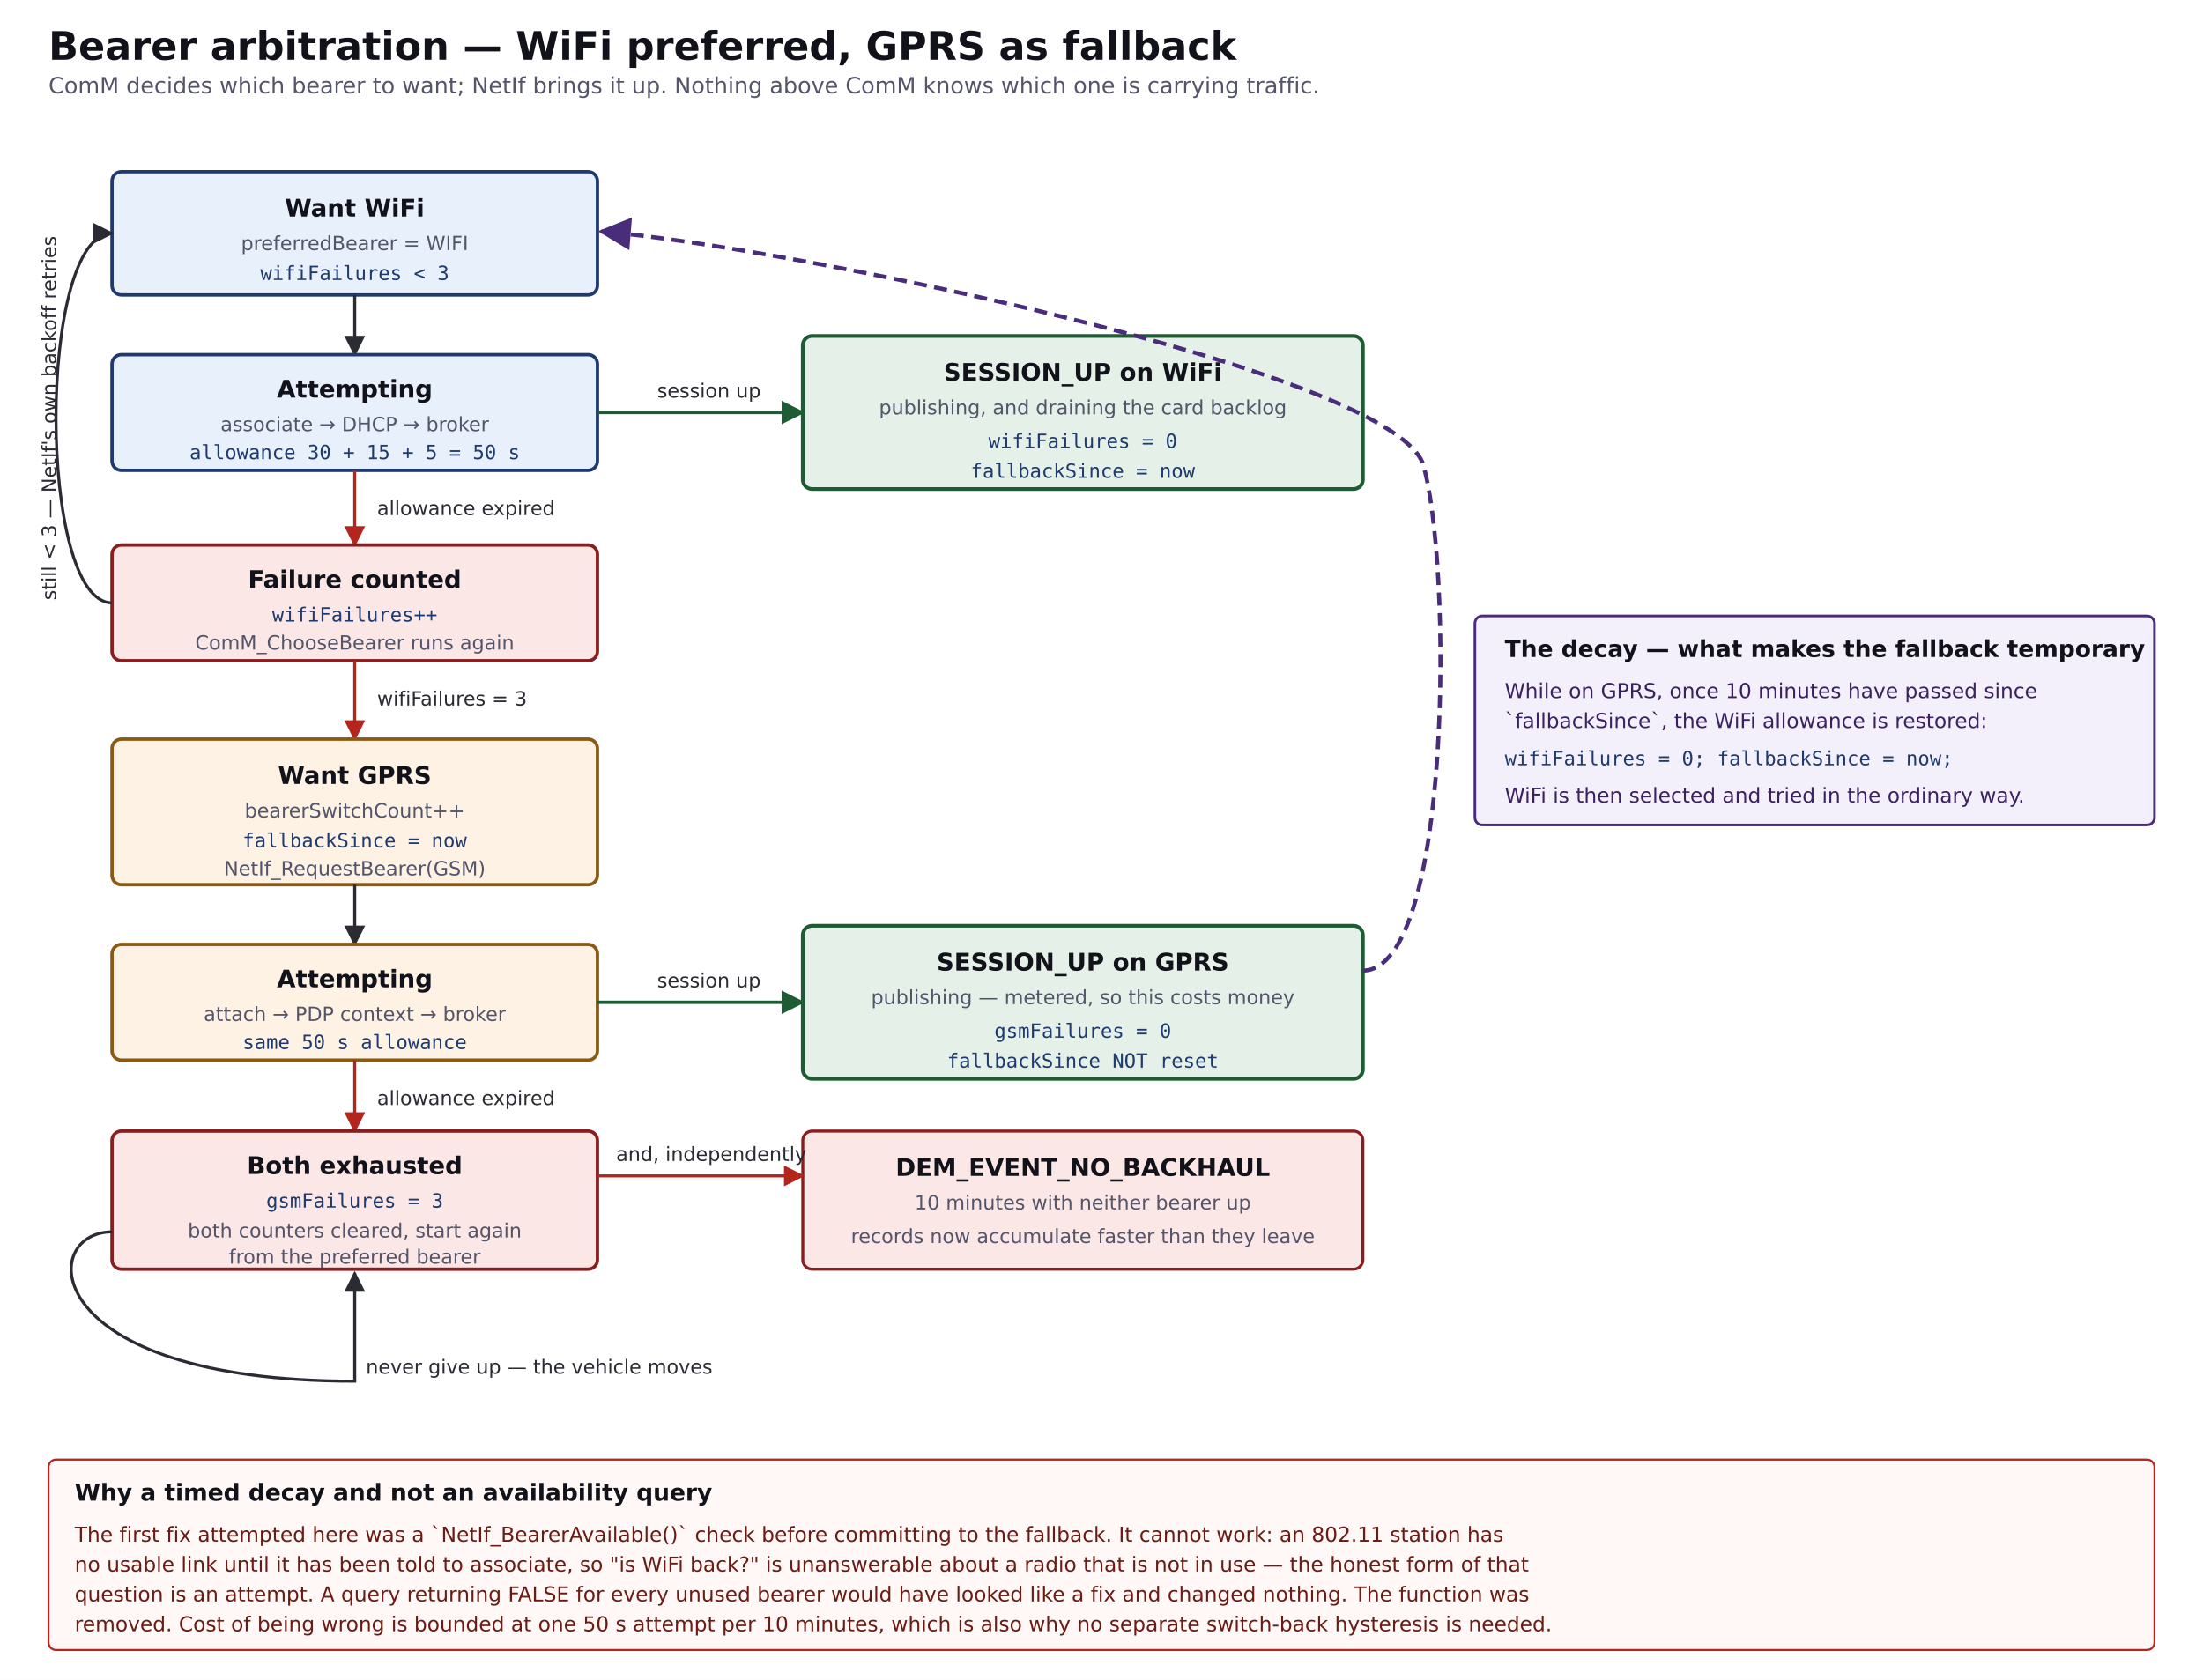
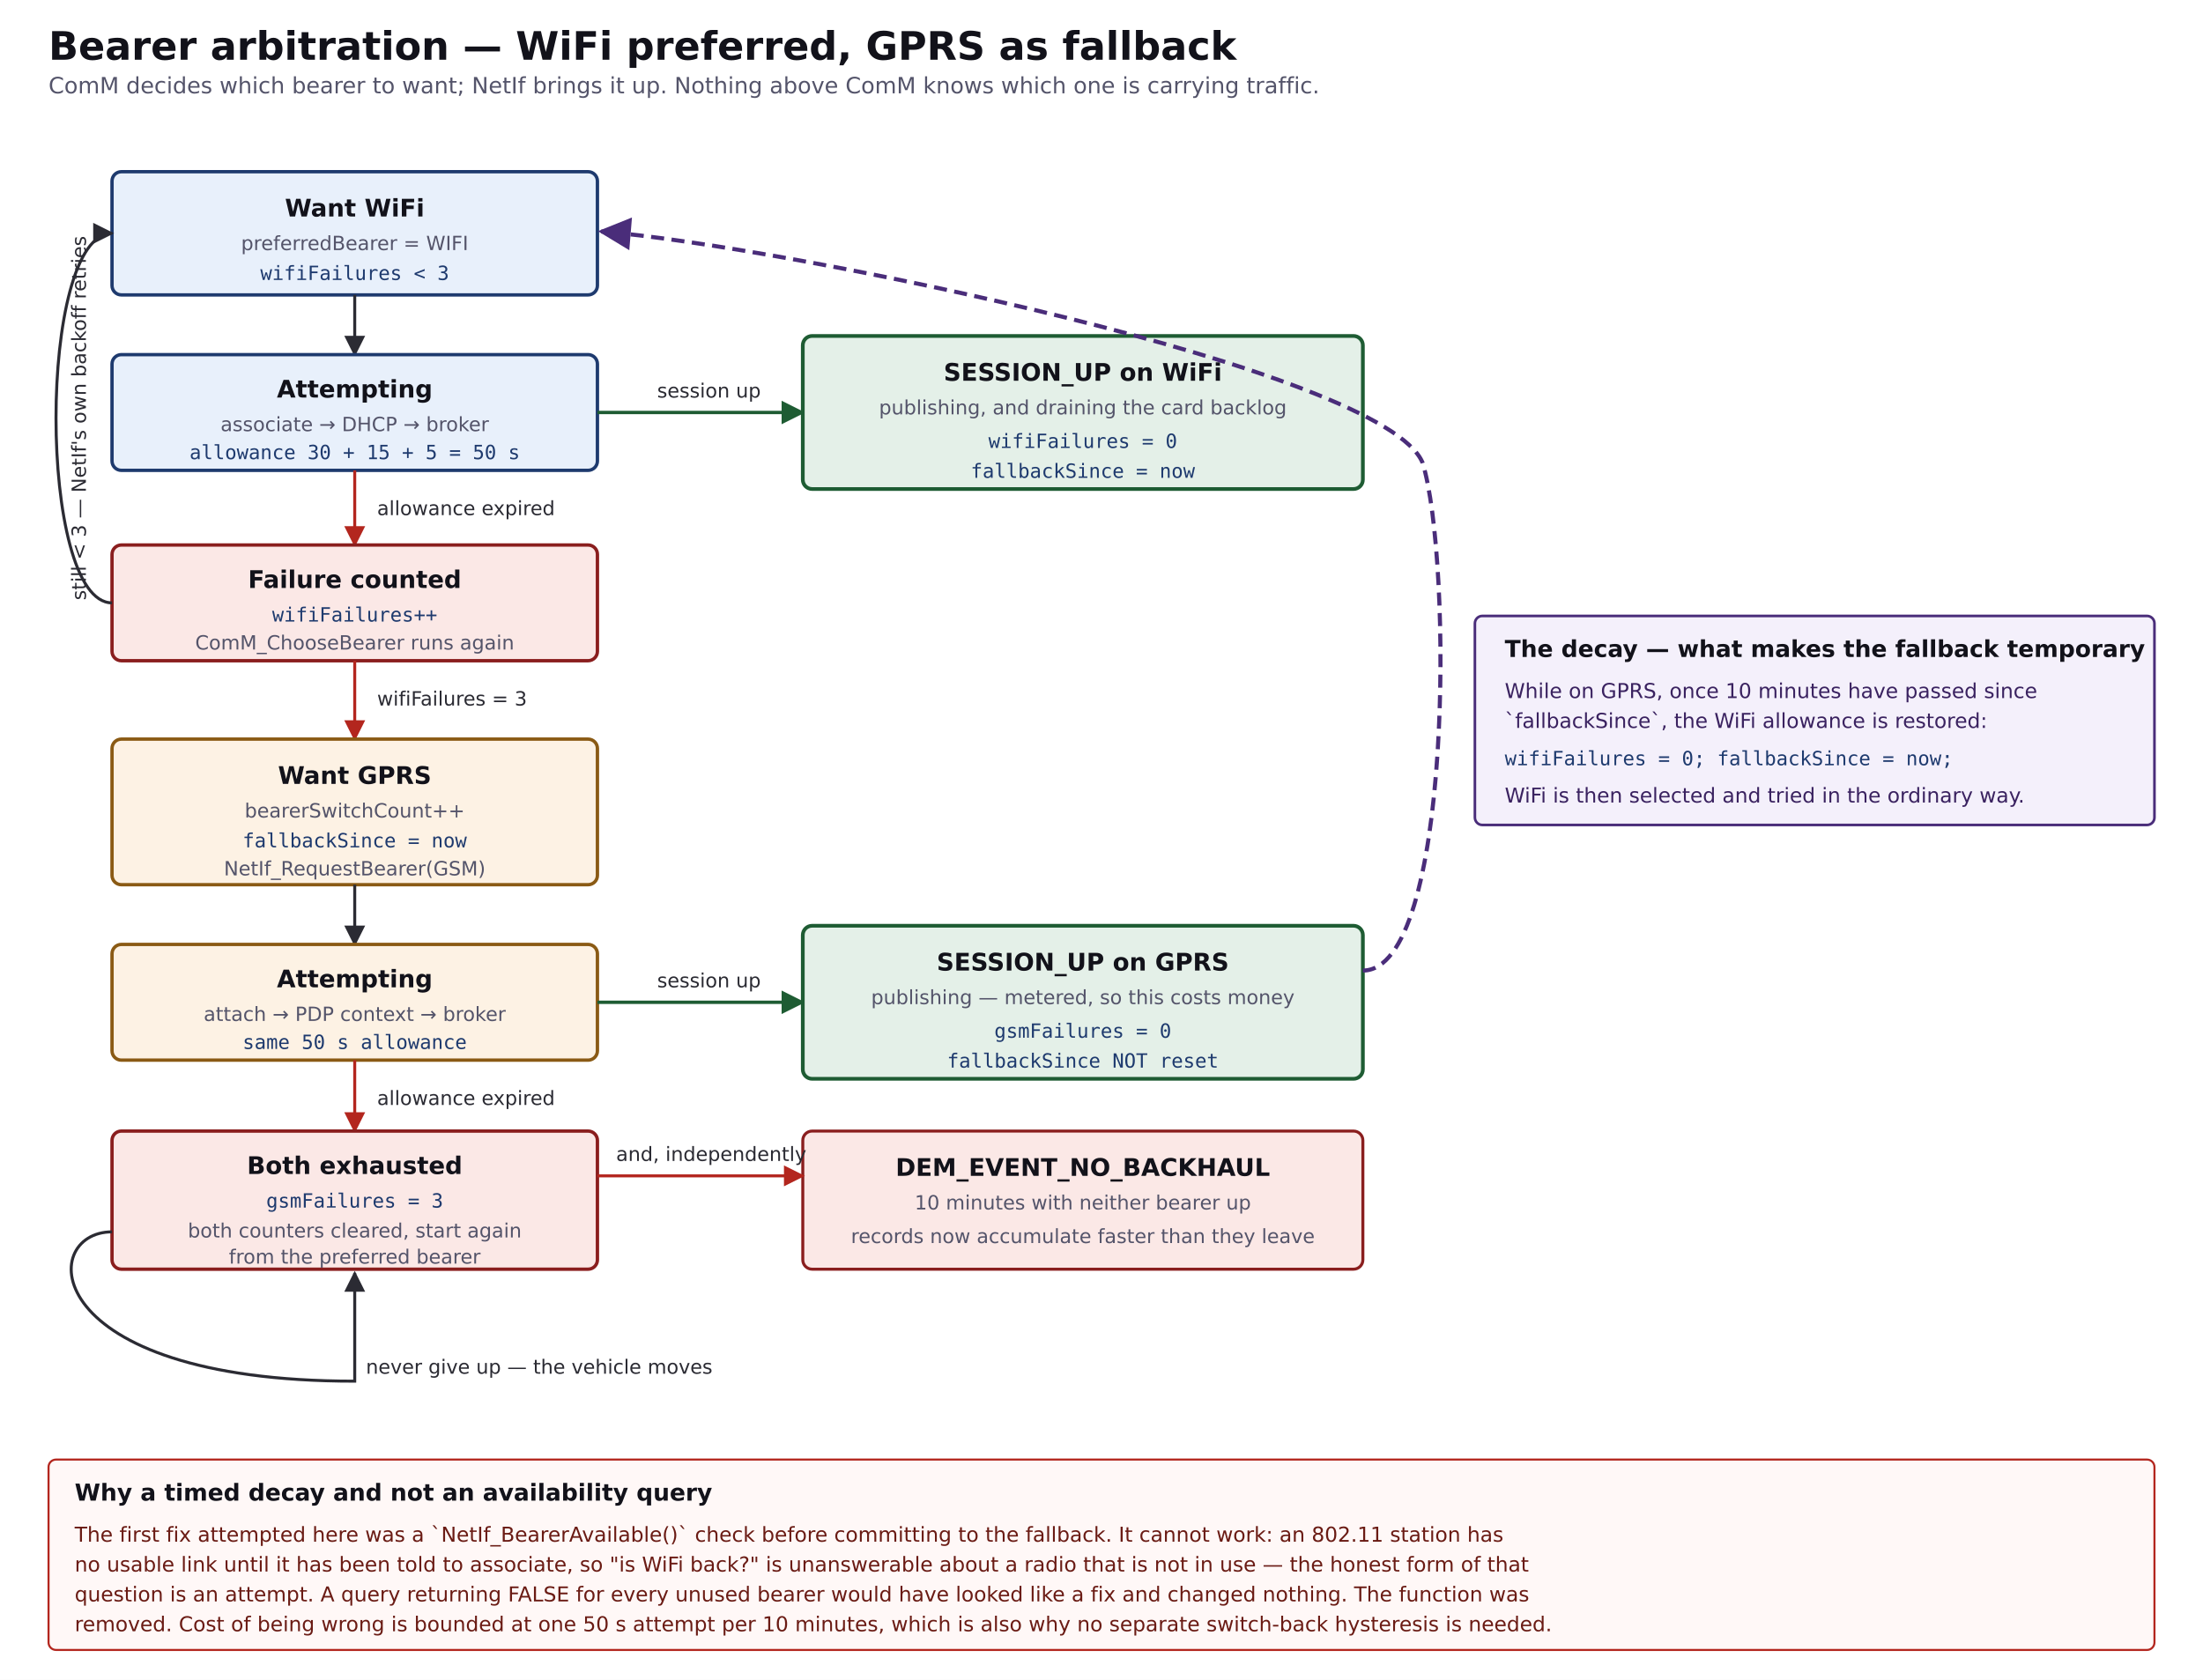
<svg xmlns="http://www.w3.org/2000/svg" viewBox="0 0 1180 900" width="1180" height="900" font-family="DejaVu Sans, Helvetica, Arial, sans-serif">
  <style>
    .title { font-size:21px; font-weight:bold; fill:#12121a; }
    .sub   { font-size:12px; fill:#54546a; }
    .sname { font-size:13px; font-weight:bold; fill:#12121a; }
    .step  { font-size:12.5px; fill:#12121a; font-weight:bold; }
    .small { font-size:10.5px; fill:#54546a; }
    .mono  { font-size:10.5px; font-family:"DejaVu Sans Mono", Consolas, monospace; fill:#1e3a6e; }
    .edge  { font-size:10.5px; fill:#2b2b33; }
    .wifi  { fill:#e8f0fb; stroke:#1e3a6e; stroke-width:1.8; rx:5; }
    .gsm   { fill:#fdf2e4; stroke:#8a5a14; stroke-width:1.8; rx:5; }
    .none  { fill:#fbe8e6; stroke:#8a1e1e; stroke-width:1.8; rx:5; }
    .up    { fill:#e4f0e8; stroke:#1e5c33; stroke-width:2; rx:5; }
    .f     { stroke:#2b2b33; stroke-width:1.6; fill:none; marker-end:url(#t); }
    .fg    { stroke:#1e5c33; stroke-width:1.8; fill:none; marker-end:url(#tg); }
    .fr    { stroke:#b3261e; stroke-width:1.6; fill:none; marker-end:url(#tr); }
    .decay { stroke:#4a2d7a; stroke-width:2.2; fill:none; marker-end:url(#tp); stroke-dasharray:7 4; }
    .note  { font-size:11px; fill:#6a1b14; }
    .nbox  { fill:#fff8f7; stroke:#b3261e; stroke-width:1.1; rx:4; }
    .pbox  { fill:#f4f0fb; stroke:#4a2d7a; stroke-width:1.4; rx:4; }
    .pnote { font-size:11px; fill:#3a2260; }
  </style>
  <defs>
    <marker id="t" viewBox="0 0 10 10" refX="9" refY="5" markerWidth="7" markerHeight="7" orient="auto">
      <path d="M0,0 L10,5 L0,10 z" fill="#2b2b33" />
    </marker>
    <marker id="tg" viewBox="0 0 10 10" refX="9" refY="5" markerWidth="7" markerHeight="7" orient="auto">
      <path d="M0,0 L10,5 L0,10 z" fill="#1e5c33" />
    </marker>
    <marker id="tr" viewBox="0 0 10 10" refX="9" refY="5" markerWidth="7" markerHeight="7" orient="auto">
      <path d="M0,0 L10,5 L0,10 z" fill="#b3261e" />
    </marker>
    <marker id="tp" viewBox="0 0 10 10" refX="9" refY="5" markerWidth="8" markerHeight="8" orient="auto">
      <path d="M0,0 L10,5 L0,10 z" fill="#4a2d7a" />
    </marker>
  </defs>
  <rect width="1180" height="900" fill="#ffffff" />
  <text x="26" y="32" class="title">Bearer arbitration — WiFi preferred, GPRS as fallback</text>
  <text x="26" y="50" class="sub">ComM decides which bearer to want; NetIf brings it up. Nothing above ComM knows which one is carrying traffic.</text>
  <rect class="wifi" x="60" y="92" width="260" height="66" />
  <text x="190" y="116" class="sname" text-anchor="middle" fill="#1e3a6e">Want WiFi</text>
  <text x="190" y="134" class="small" text-anchor="middle">preferredBearer = WIFI</text>
  <text x="190" y="150" class="mono" text-anchor="middle">wifiFailures &lt; 3</text>
  <path class="f" d="M190 158 V 190" />
  <rect class="wifi" x="60" y="190" width="260" height="62" />
  <text x="190" y="213" class="sname" text-anchor="middle" fill="#1e3a6e">Attempting</text>
  <text x="190" y="231" class="small" text-anchor="middle">associate → DHCP → broker</text>
  <text x="190" y="246" class="mono" text-anchor="middle">allowance 30 + 15 + 5 = 50 s</text>
  <path class="fg" d="M320 221 H 430" />
  <text x="352" y="213" class="edge" fill="#1e5c33">session up</text>
  <rect class="up" x="430" y="180" width="300" height="82" />
  <text x="580" y="204" class="sname" text-anchor="middle" fill="#1e5c33">SESSION_UP on WiFi</text>
  <text x="580" y="222" class="small" text-anchor="middle">publishing, and draining the card backlog</text>
  <text x="580" y="240" class="mono" text-anchor="middle">wifiFailures = 0</text>
  <text x="580" y="256" class="mono" text-anchor="middle">fallbackSince = now</text>
  <path class="fr" d="M190 252 V 292" />
  <text x="202" y="276" class="edge" fill="#b3261e">allowance expired</text>
  <rect class="none" x="60" y="292" width="260" height="62" />
  <text x="190" y="315" class="sname" text-anchor="middle" fill="#8a1e1e">Failure counted</text>
  <text x="190" y="333" class="mono" text-anchor="middle">wifiFailures++</text>
  <text x="190" y="348" class="small" text-anchor="middle">ComM_ChooseBearer runs again</text>
  <path class="f" d="M60 323 C 20 323, 20 125, 60 125" />
-   <text x="30" y="224" class="edge" text-anchor="middle" transform="rotate(-90 30 224)">still &lt; 3 — NetIf's own backoff retries</text>
+   <text x="46" y="224" class="edge" text-anchor="middle" transform="rotate(-90 46 224)">still &lt; 3 — NetIf's own backoff retries</text>
  <path class="fr" d="M190 354 V 396" />
  <text x="202" y="378" class="edge" fill="#b3261e">wifiFailures = 3</text>
  <rect class="gsm" x="60" y="396" width="260" height="78" />
  <text x="190" y="420" class="sname" text-anchor="middle" fill="#8a5a14">Want GPRS</text>
  <text x="190" y="438" class="small" text-anchor="middle">bearerSwitchCount++</text>
  <text x="190" y="454" class="mono" text-anchor="middle">fallbackSince = now</text>
  <text x="190" y="469" class="small" text-anchor="middle">NetIf_RequestBearer(GSM)</text>
  <path class="f" d="M190 474 V 506" />
  <rect class="gsm" x="60" y="506" width="260" height="62" />
  <text x="190" y="529" class="sname" text-anchor="middle" fill="#8a5a14">Attempting</text>
  <text x="190" y="547" class="small" text-anchor="middle">attach → PDP context → broker</text>
  <text x="190" y="562" class="mono" text-anchor="middle">same 50 s allowance</text>
  <path class="fg" d="M320 537 H 430" />
  <text x="352" y="529" class="edge" fill="#1e5c33">session up</text>
  <rect class="up" x="430" y="496" width="300" height="82" />
  <text x="580" y="520" class="sname" text-anchor="middle" fill="#1e5c33">SESSION_UP on GPRS</text>
  <text x="580" y="538" class="small" text-anchor="middle">publishing — metered, so this costs money</text>
  <text x="580" y="556" class="mono" text-anchor="middle">gsmFailures = 0</text>
  <text x="580" y="572" class="mono" text-anchor="middle">fallbackSince NOT reset</text>
  <path class="fr" d="M190 568 V 606" />
  <text x="202" y="592" class="edge" fill="#b3261e">allowance expired</text>
  <rect class="none" x="60" y="606" width="260" height="74" />
  <text x="190" y="629" class="sname" text-anchor="middle" fill="#8a1e1e">Both exhausted</text>
  <text x="190" y="647" class="mono" text-anchor="middle">gsmFailures = 3</text>
  <text x="190" y="663" class="small" text-anchor="middle">both counters cleared, start again</text>
  <text x="190" y="677" class="small" text-anchor="middle">from the preferred bearer</text>
  <path class="f" d="M60 660 C 20 660, 20 740, 190 740 V 682" />
  <text x="196" y="736" class="edge">never give up — the vehicle moves</text>
  <path class="decay" d="M730 520 C 778 520, 778 300, 762 248 C 742 198, 420 132, 322 124" />
  <rect class="pbox" x="790" y="330" width="364" height="112" />
  <text x="806" y="352" class="step" fill="#4a2d7a">The decay — what makes the fallback temporary</text>
  <text x="806" y="374" class="pnote">While on GPRS, once 10 minutes have passed since</text>
  <text x="806" y="390" class="pnote">`fallbackSince`, the WiFi allowance is restored:</text>
  <text x="806" y="410" class="mono" font-size="11">wifiFailures = 0; fallbackSince = now;</text>
  <text x="806" y="430" class="pnote">WiFi is then selected and tried in the ordinary way.</text>
  <rect x="430" y="606" width="300" height="74" fill="#fbe8e6" stroke="#8a1e1e" stroke-width="1.6" rx="5" />
  <text x="580" y="630" class="sname" text-anchor="middle" fill="#8a1e1e">DEM_EVENT_NO_BACKHAUL</text>
  <text x="580" y="648" class="small" text-anchor="middle">10 minutes with neither bearer up</text>
  <text x="580" y="666" class="small" text-anchor="middle">records now accumulate faster than they leave</text>
  <path class="fr" d="M320 630 H 430" />
  <text x="330" y="622" class="edge" fill="#b3261e">and, independently</text>
  <rect class="nbox" x="26" y="782" width="1128" height="102" />
  <text x="40" y="804" class="step" fill="#8a1e1e">Why a timed decay and not an availability query</text>
  <text x="40" y="826" class="note">The first fix attempted here was a `NetIf_BearerAvailable()` check before committing to the fallback. It cannot work: an 802.11 station has</text>
  <text x="40" y="842" class="note">no usable link until it has been told to associate, so "is WiFi back?" is unanswerable about a radio that is not in use — the honest form of that</text>
  <text x="40" y="858" class="note">question is an attempt. A query returning FALSE for every unused bearer would have looked like a fix and changed nothing. The function was</text>
  <text x="40" y="874" class="note">removed. Cost of being wrong is bounded at one 50 s attempt per 10 minutes, which is also why no separate switch-back hysteresis is needed.</text>
</svg>
